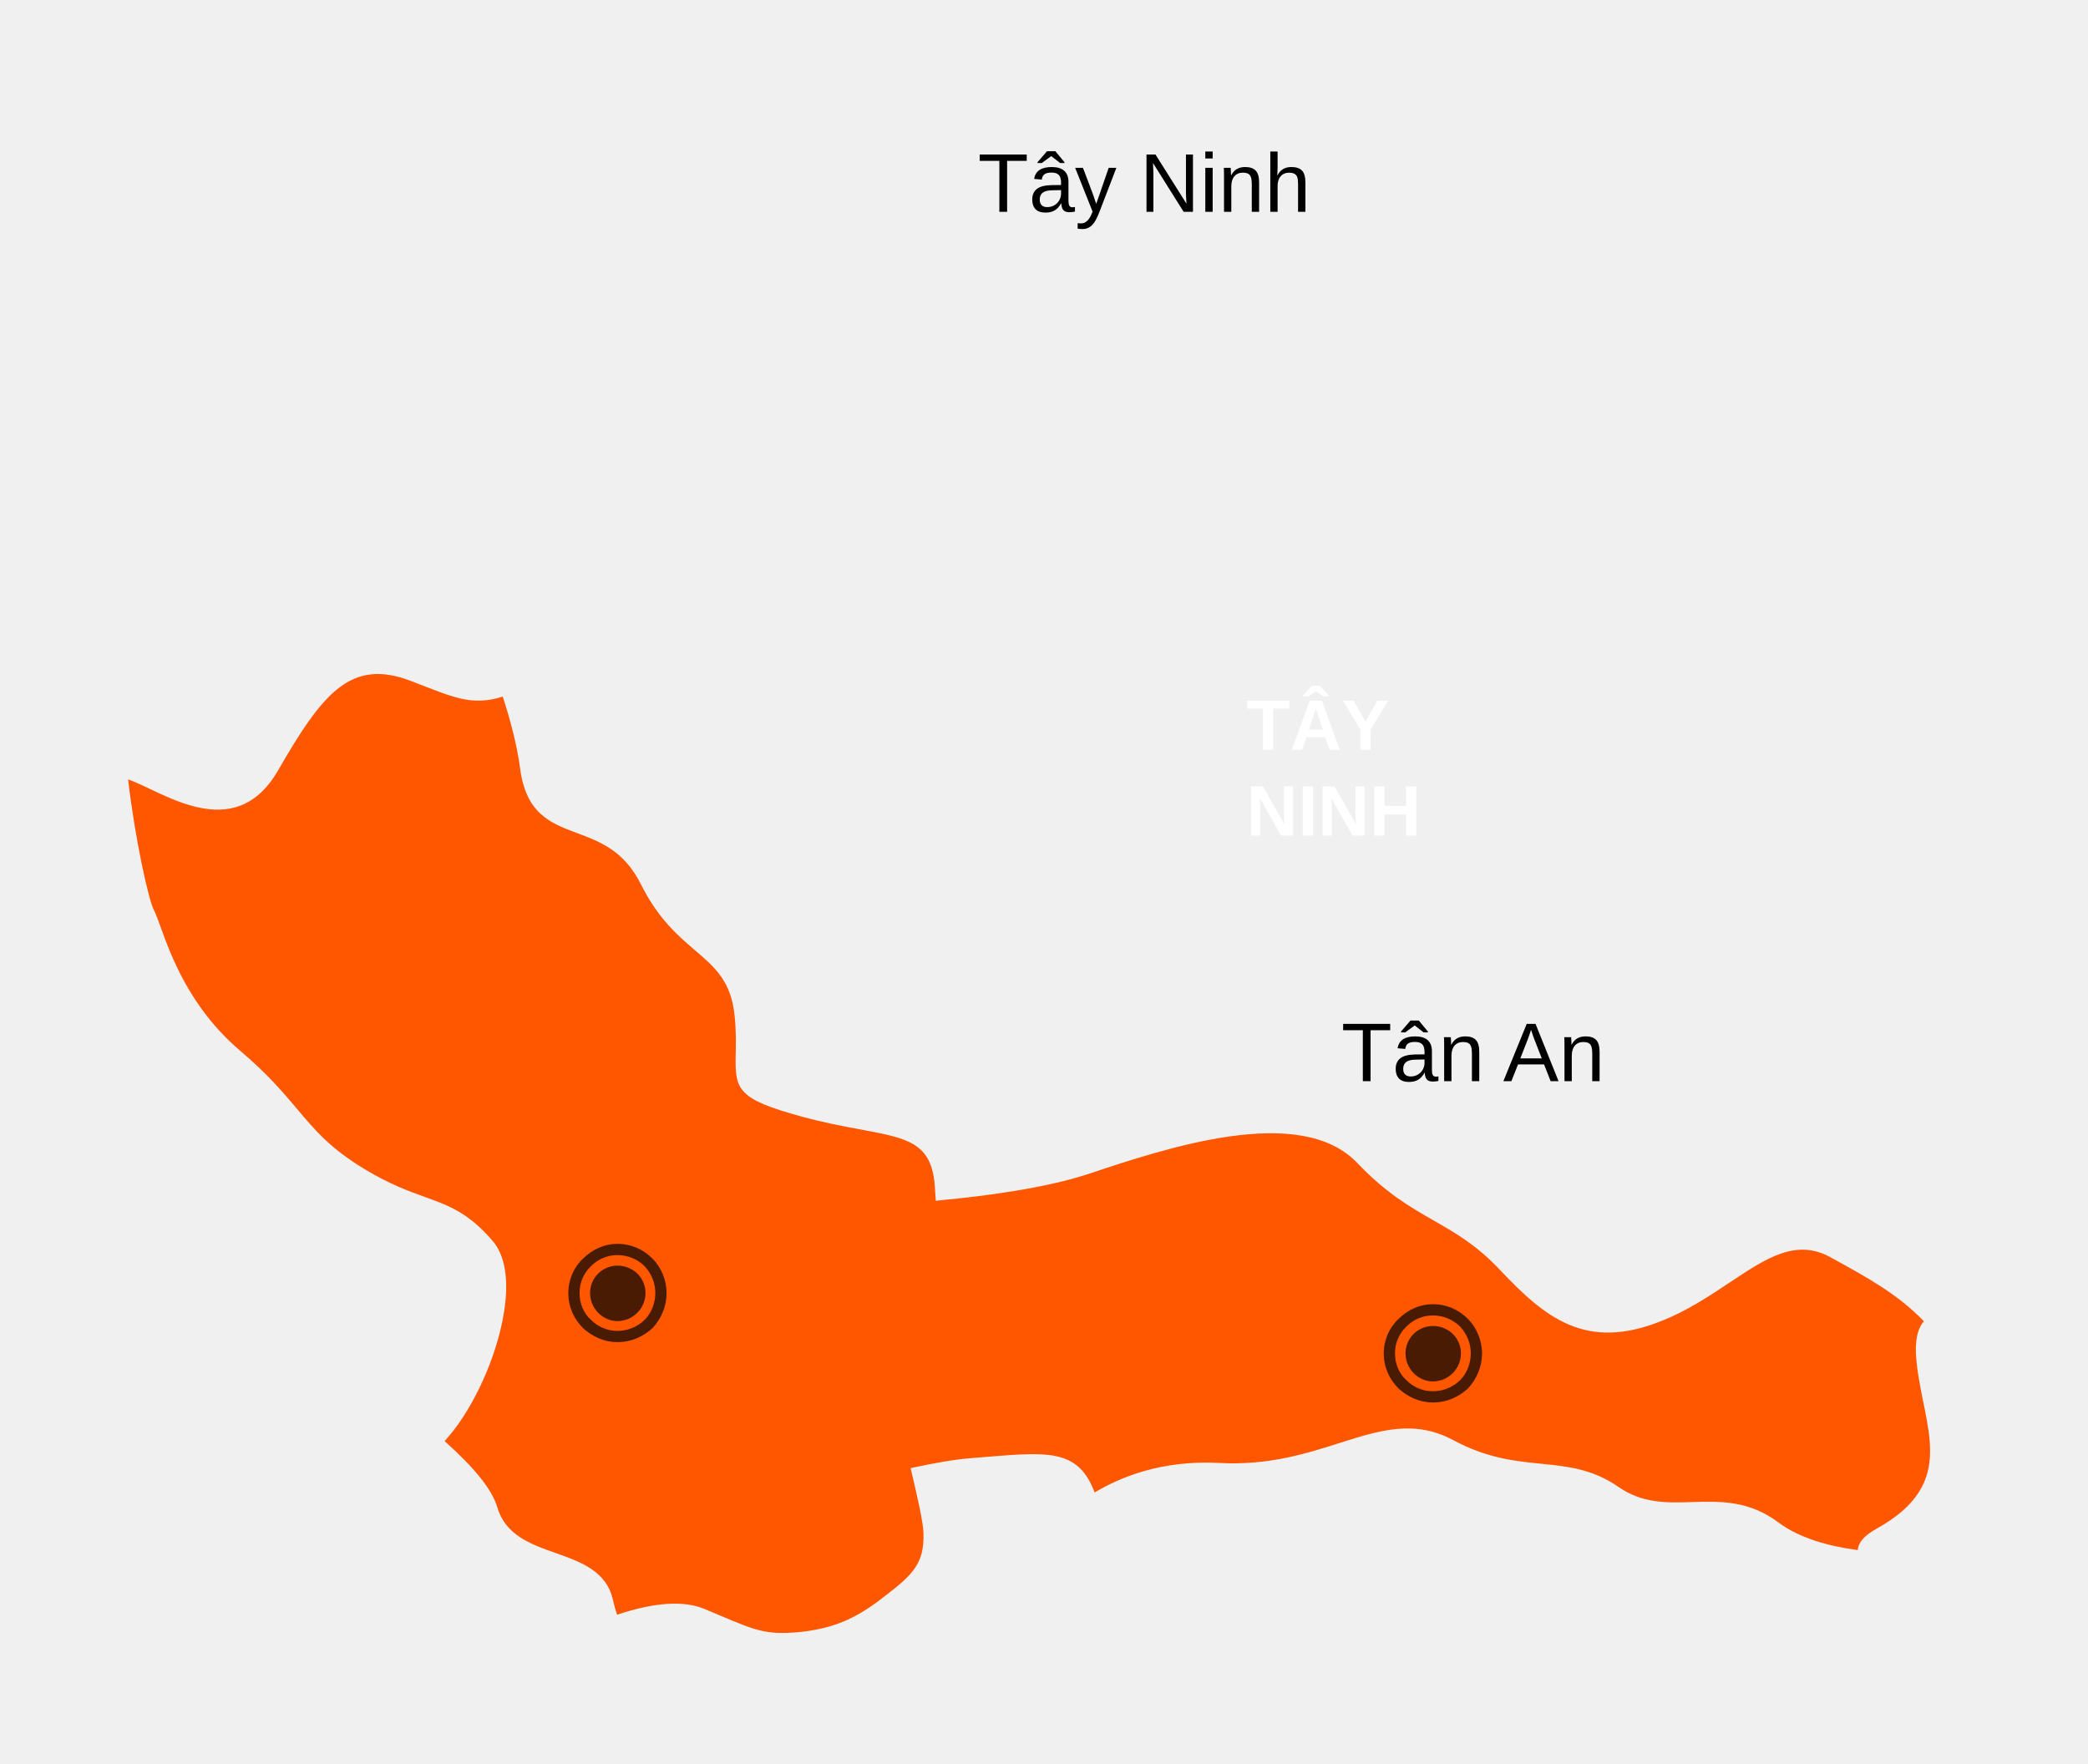
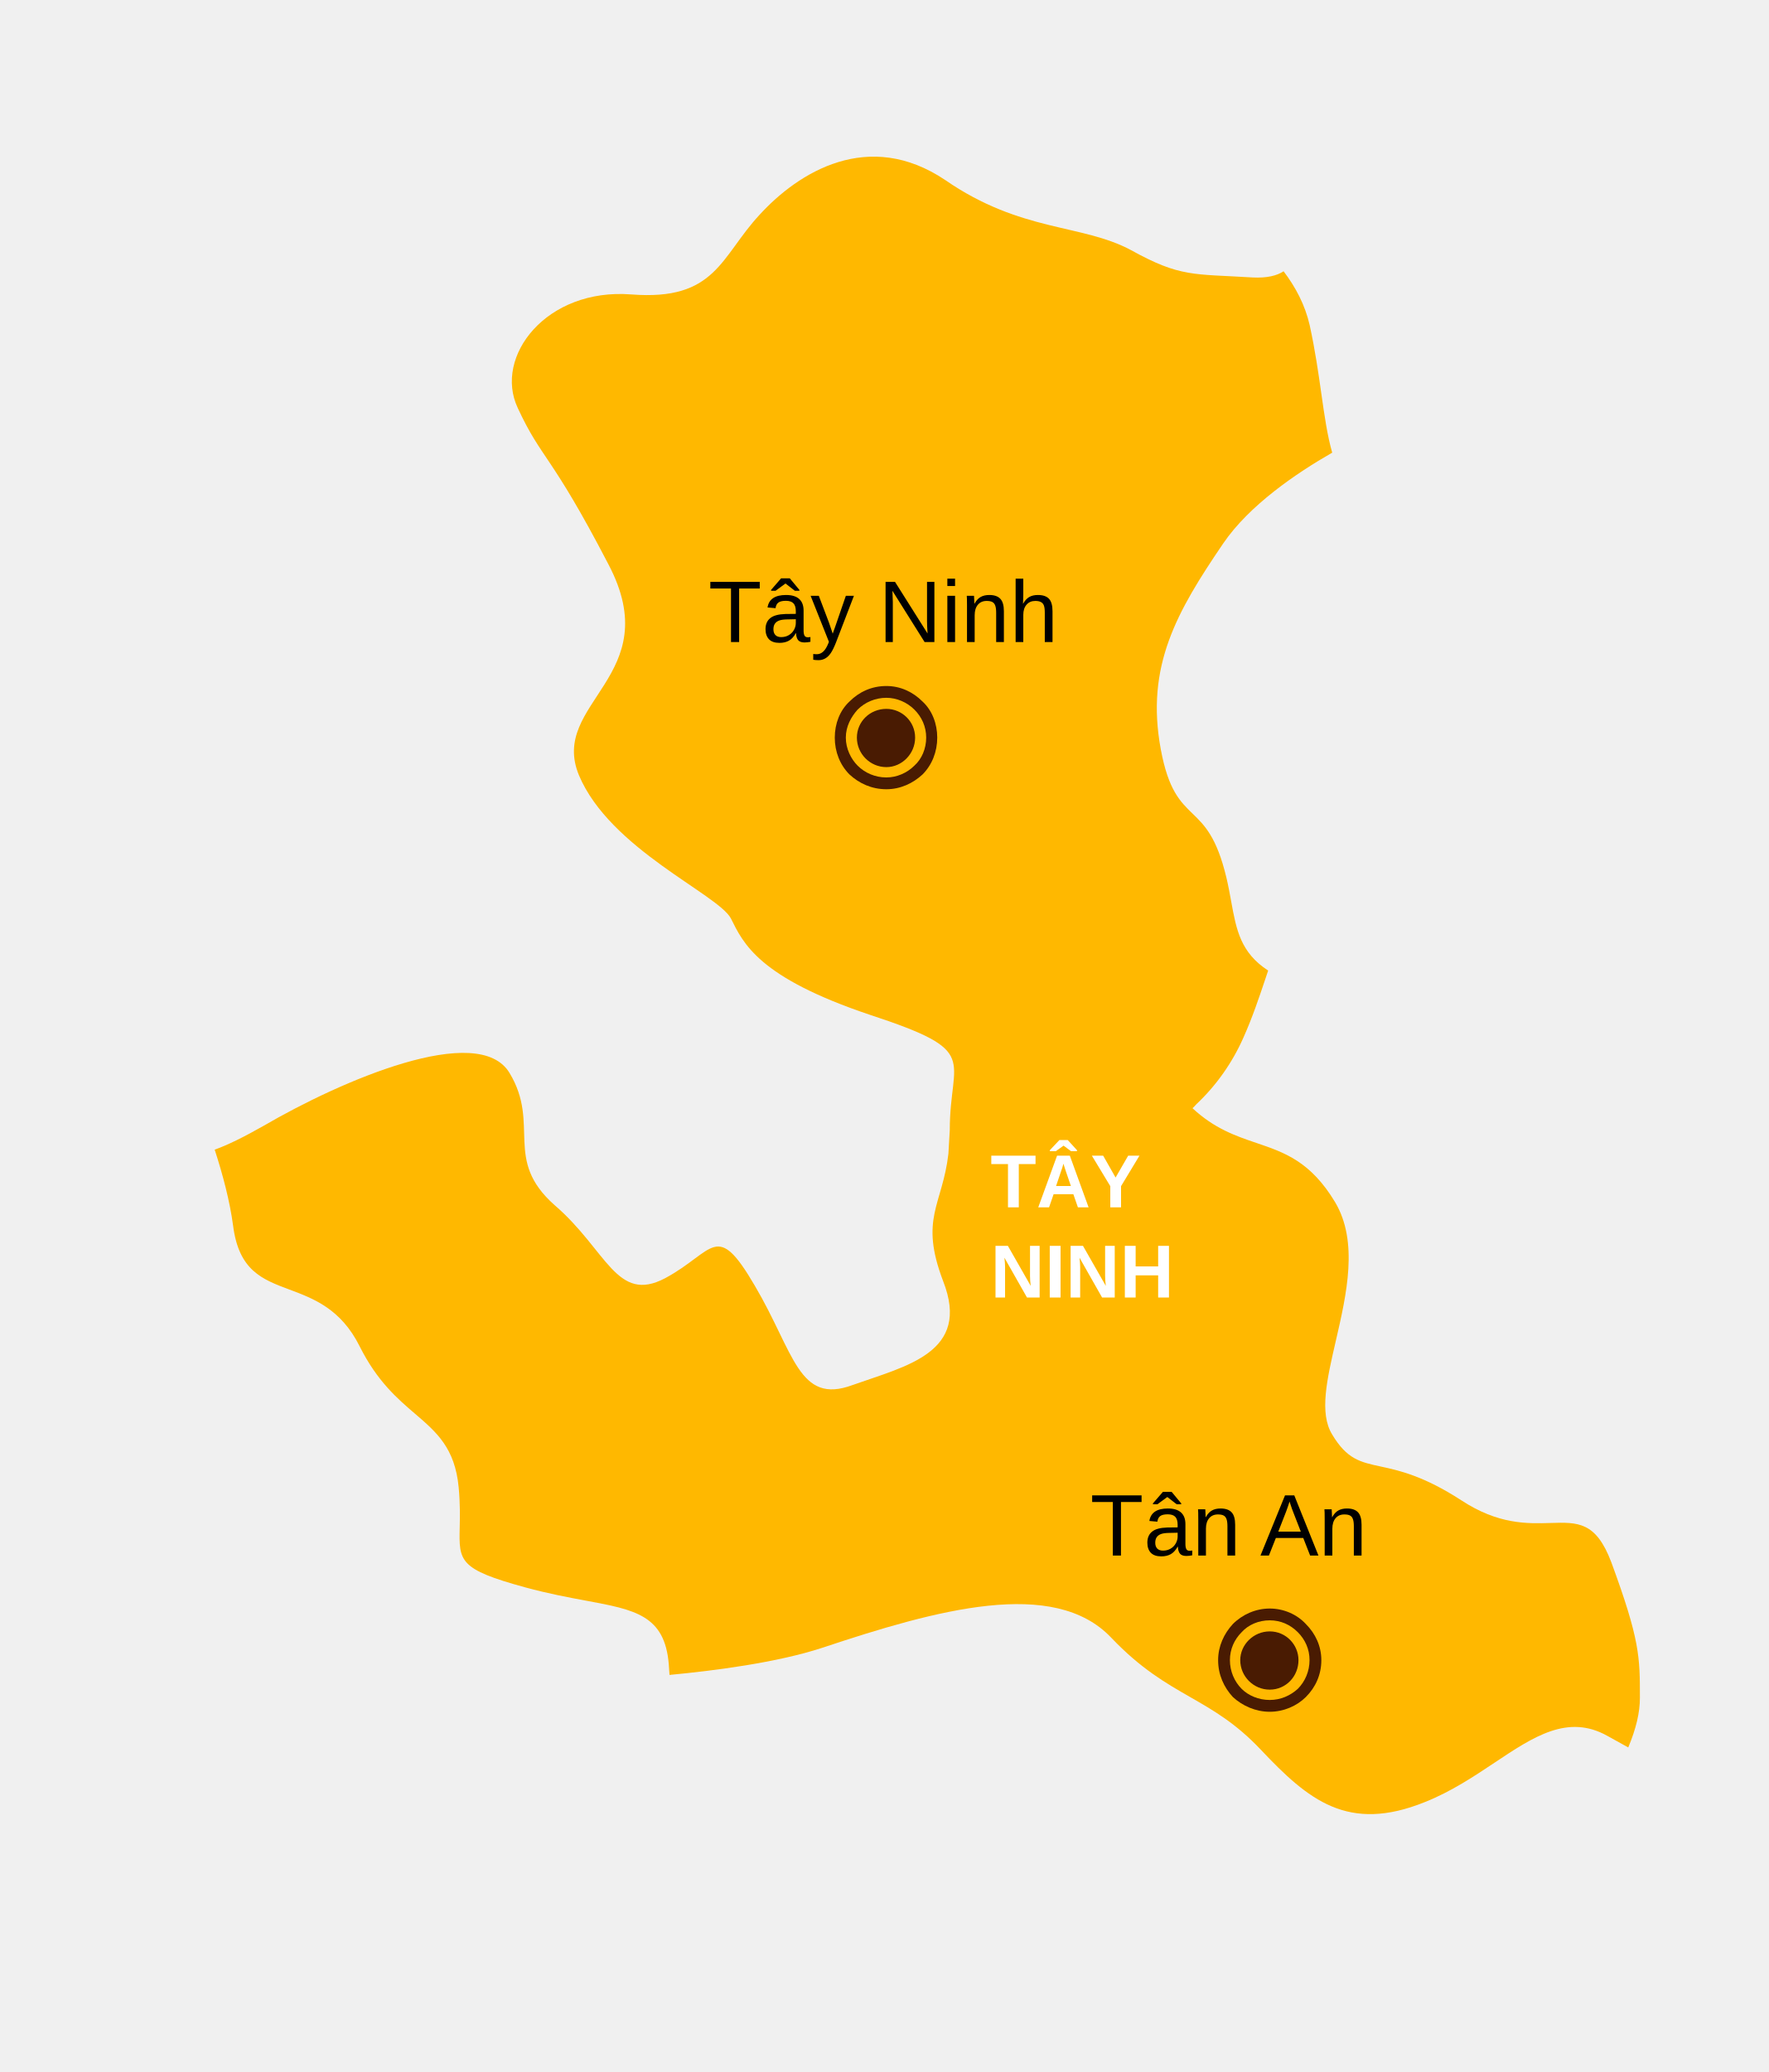
- <svg xmlns="http://www.w3.org/2000/svg" version="1.1" viewBox="931.662 4241.263 577.123 487.330" width="577.123" height="487.330">
+ <svg xmlns="http://www.w3.org/2000/svg" version="1.1" viewBox="1015.556 4130.928 465.271 545.003" width="465.271" height="545.003">
  <g id="tinh_21_tay_ninh" data-province="Tây Ninh">
-     <path d="M1461.354,4617.256 C1460.841,4611.842 1461.675,4608.433 1463.443,4606.453 C1456.119,4598.944 1448.394,4594.691 1437.717,4588.818 C1428.128,4583.476 1419.964,4588.920 1409.630,4595.806 C1404.207,4599.420 1398.061,4603.514 1391.027,4606.315 C1369.909,4614.842 1358.671,4605.399 1346.175,4592.168 C1339.759,4585.381 1334.022,4582.092 1327.948,4578.611 C1321.467,4574.897 1314.767,4571.056 1306.800,4562.688 C1291.094,4546.197 1254.303,4558.461 1232.321,4565.792 C1220.329,4569.714 1203.709,4571.866 1191.805,4572.984 C1191.280,4573.024 1190.787,4573.083 1190.313,4573.155 C1190.221,4571.698 1190.121,4570.249 1190.021,4568.816 C1189.064,4557.065 1182.524,4555.852 1169.495,4553.433 C1164.800,4552.562 1159.480,4551.574 1153.330,4549.897 C1135.419,4545.012 1134.789,4542.500 1135.006,4532.645 C1135.067,4529.914 1135.142,4526.513 1134.741,4522.283 C1133.818,4512.532 1129.403,4508.749 1123.815,4503.958 C1119.010,4499.839 1113.565,4495.173 1108.825,4485.693 C1104.169,4476.381 1097.563,4473.912 1091.175,4471.525 C1083.886,4468.800 1077.001,4466.229 1075.390,4453.447 C1074.552,4447.213 1072.768,4440.405 1070.623,4433.801 C1061.864,4436.528 1056.923,4433.958 1045.293,4429.495 C1028.612,4423.094 1020.853,4432.793 1008.439,4454.323 C996.345,4475.110 976.339,4459.818 967.066,4456.685 C968.996,4473.277 972.759,4490.128 974.185,4492.759 C974.722,4493.794 975.297,4495.384 976.024,4497.399 C978.842,4505.208 984.088,4519.742 997.871,4531.534 C1005.632,4538.102 1010.017,4543.310 1013.886,4547.904 C1018.771,4553.706 1022.989,4558.714 1032.490,4564.437 C1039.356,4568.571 1044.535,4570.443 1049.105,4572.095 C1055.797,4574.514 1061.082,4576.425 1067.779,4584.179 C1072.667,4589.839 1071.949,4599.490 1070.487,4606.590 C1067.907,4619.117 1061.352,4632.228 1054.544,4639.568 C1062.942,4647.087 1067.575,4652.880 1069.092,4657.766 C1071.330,4665.599 1078.404,4668.096 1085.244,4670.510 C1092.197,4672.964 1099.386,4675.501 1101.113,4683.631 C1101.465,4685.174 1101.834,4686.463 1102.221,4687.560 C1112.605,4684.089 1120.766,4683.562 1126.473,4686.007 C1128.127,4686.693 1129.621,4687.323 1130.982,4687.898 C1140.603,4691.959 1143.505,4693.188 1152.683,4692.351 C1163.359,4691.207 1169.371,4687.842 1176.726,4682.035 C1184.115,4676.352 1187.103,4673.237 1186.915,4665.183 C1186.915,4662.275 1185.166,4654.643 1183.350,4647.037 C1183.782,4646.947 1184.205,4646.859 1184.615,4646.774 C1189.346,4645.800 1194.709,4644.696 1200.408,4644.247 C1201.777,4644.139 1203.091,4644.032 1204.351,4643.929 C1221.626,4642.520 1229.745,4641.860 1234.219,4653.774 C1241.337,4649.491 1252.838,4644.807 1268.395,4645.603 C1282.115,4646.385 1292.642,4643.046 1301.926,4640.094 C1312.998,4636.578 1322.559,4633.540 1333.300,4639.291 C1342.738,4644.341 1350.357,4645.104 1357.725,4645.839 C1365.009,4646.568 1371.888,4647.256 1379.153,4652.332 C1385.738,4656.841 1392.369,4656.632 1399.392,4656.419 C1407.077,4656.179 1415.022,4655.935 1423.204,4662.044 C1429.104,4666.469 1437.308,4668.658 1445.138,4669.688 C1445.307,4667.674 1446.834,4665.730 1450.298,4663.810 C1473.380,4651.007 1463.100,4635.683 1461.354,4617.256 Z" fill="#ff5700" fill-rule="evenodd" data-source-drawing="115" />
-     <path d="M1335.275,4607.946 C1333.335,4606.007 1330.620,4604.842 1327.710,4604.842 C1324.801,4604.842 1322.279,4606.007 1320.340,4607.946 C1318.400,4609.885 1317.236,4612.407 1317.236,4615.317 C1317.236,4618.226 1318.400,4620.942 1320.340,4622.688 C1322.279,4624.627 1324.801,4625.792 1327.710,4625.792 C1330.620,4625.792 1333.335,4624.627 1335.275,4622.688 C1337.021,4620.942 1338.185,4618.226 1338.185,4615.317 C1338.185,4612.407 1337.021,4609.885 1335.275,4607.946 Z M1327.710,4601.739 C1331.590,4601.739 1334.887,4603.292 1337.409,4605.812 C1339.736,4608.140 1341.288,4611.631 1341.288,4615.317 C1341.288,4619.196 1339.736,4622.494 1337.409,4625.015 C1334.887,4627.343 1331.590,4628.896 1327.710,4628.896 C1324.025,4628.896 1320.727,4627.343 1318.206,4625.015 C1315.684,4622.494 1314.133,4619.196 1314.133,4615.317 C1314.133,4611.631 1315.684,4608.140 1318.206,4605.812 C1320.727,4603.292 1324.025,4601.739 1327.710,4601.739 Z M1327.710,4607.752 C1331.978,4607.752 1335.469,4611.050 1335.469,4615.317 C1335.469,4619.584 1331.978,4623.076 1327.710,4623.076 C1323.637,4623.076 1320.146,4619.584 1320.146,4615.317 C1320.146,4611.050 1323.637,4607.752 1327.710,4607.752 Z" fill="#491b02" fill-rule="evenodd" data-source-drawing="116" />
-     <path d="M1109.884,4591.265 C1107.944,4589.326 1105.229,4588.162 1102.319,4588.162 C1099.410,4588.162 1096.888,4589.326 1094.949,4591.265 C1093.009,4593.205 1091.845,4595.727 1091.845,4598.636 C1091.845,4601.544 1093.009,4604.261 1094.949,4606.007 C1096.888,4607.946 1099.410,4609.110 1102.319,4609.110 C1105.229,4609.110 1107.944,4607.946 1109.884,4606.007 C1111.630,4604.261 1112.794,4601.544 1112.794,4598.636 C1112.794,4595.727 1111.630,4593.205 1109.884,4591.265 Z M1102.319,4585.058 C1106.199,4585.058 1109.496,4586.610 1112.018,4589.132 C1114.345,4591.458 1115.897,4594.951 1115.897,4598.636 C1115.897,4602.515 1114.345,4605.812 1112.018,4608.333 C1109.496,4610.662 1106.199,4612.214 1102.319,4612.214 C1098.634,4612.214 1095.337,4610.662 1092.815,4608.333 C1090.293,4605.812 1088.742,4602.515 1088.742,4598.636 C1088.742,4594.951 1090.293,4591.458 1092.815,4589.132 C1095.337,4586.610 1098.634,4585.058 1102.319,4585.058 Z M1102.319,4591.071 C1106.587,4591.071 1110.078,4594.369 1110.078,4598.636 C1110.078,4602.903 1106.587,4606.395 1102.319,4606.395 C1098.246,4606.395 1094.755,4602.903 1094.755,4598.636 C1094.755,4594.369 1098.246,4591.071 1102.319,4591.071 Z" fill="#491b02" fill-rule="evenodd" data-source-drawing="117" />
+     <path d="M1439.507,4541.869 C1435.465,4531.157 1430.717,4531.297 1423.514,4531.521 C1417.382,4531.706 1409.750,4531.940 1400.035,4525.556 C1390.061,4519.090 1383.548,4517.686 1378.792,4516.662 C1373.461,4515.514 1369.939,4514.755 1366.054,4508.244 C1362.623,4502.646 1364.661,4493.818 1367.022,4483.597 C1369.840,4471.390 1373.034,4457.556 1366.828,4447.143 C1360.387,4436.407 1353.478,4434.059 1346.162,4431.575 C1340.708,4429.723 1335.077,4427.804 1329.312,4422.423 C1329.608,4422.157 1329.951,4421.810 1330.355,4421.345 C1335.543,4416.474 1339.821,4410.421 1342.734,4403.785 C1345.074,4398.546 1346.856,4393.240 1348.427,4388.559 C1348.695,4387.762 1348.956,4386.985 1349.216,4386.220 C1341.952,4381.487 1340.857,4375.554 1339.496,4368.075 C1339.131,4366.070 1338.754,4363.997 1338.231,4361.780 C1335.676,4351.091 1332.458,4347.971 1329.346,4344.954 C1326.058,4341.767 1322.952,4338.757 1320.959,4327.994 C1316.909,4306.121 1325.206,4291.777 1337.370,4273.899 C1344.225,4263.819 1356.622,4255.396 1366.067,4249.991 C1364.784,4245.524 1364.045,4240.352 1363.207,4234.469 C1362.448,4229.130 1361.586,4223.079 1360.146,4216.485 C1358.931,4211.132 1356.406,4206.399 1353.274,4202.285 C1351.508,4203.449 1348.891,4204.094 1345.167,4203.912 C1329.455,4202.941 1326.158,4203.912 1313.162,4196.735 C1300.167,4189.751 1284.261,4192.080 1264.282,4178.308 C1244.110,4164.729 1225.682,4176.174 1215.402,4187.424 C1205.122,4198.479 1203.958,4210.119 1181.652,4208.373 C1159.346,4206.627 1145.380,4224.666 1151.781,4238.244 C1158.182,4252.016 1160.315,4249.882 1175.639,4279.365 C1191.156,4308.848 1159.927,4315.637 1167.880,4334.840 C1176.027,4354.237 1204.346,4366.069 1207.838,4372.470 C1211.135,4379.064 1215.014,4387.987 1244.497,4397.878 C1273.981,4407.578 1265.446,4408.936 1265.446,4428.139 C1265.446,4428.466 1265.110,4433.808 1265.086,4434.409 C1263.506,4447.999 1257.396,4451.374 1263.700,4467.902 C1271.071,4486.717 1254.002,4490.208 1239.842,4495.251 C1225.682,4500.488 1224.519,4486.717 1214.238,4469.260 C1203.958,4451.609 1203.570,4460.144 1190.574,4467.125 C1177.773,4473.915 1175.251,4459.755 1161.479,4447.923 C1147.901,4435.896 1157.794,4426.781 1149.647,4413.203 C1141.501,4399.432 1105.035,4415.336 1085.056,4426.975 C1079.688,4430.020 1075.549,4432.068 1072.042,4433.326 C1074.216,4440.017 1076.025,4446.924 1076.877,4453.255 C1078.375,4465.141 1084.550,4467.449 1091.699,4470.121 C1098.049,4472.494 1105.246,4475.183 1110.167,4485.023 C1114.771,4494.231 1120.094,4498.794 1124.790,4502.820 C1130.404,4507.633 1135.253,4511.788 1136.234,4522.143 C1136.643,4526.459 1136.567,4529.908 1136.505,4532.679 C1136.309,4541.575 1136.262,4543.688 1153.724,4548.451 C1159.814,4550.112 1165.102,4551.094 1169.768,4551.959 C1182.675,4554.354 1190.465,4555.801 1191.516,4568.705 C1191.580,4569.625 1191.644,4570.555 1191.707,4571.487 C1203.532,4570.375 1220.007,4568.243 1231.850,4564.367 C1262.043,4554.303 1292.788,4545.802 1307.886,4561.653 C1315.702,4569.865 1322.306,4573.649 1328.693,4577.310 C1334.866,4580.848 1340.696,4584.189 1347.264,4591.139 C1359.769,4604.378 1370.189,4613.116 1390.469,4604.924 C1397.361,4602.181 1403.438,4598.132 1408.797,4594.559 C1419.133,4587.670 1428.059,4581.721 1438.443,4587.507 C1440.360,4588.561 1442.193,4589.570 1443.956,4590.562 C1446.016,4585.653 1447.025,4581.371 1447.025,4577.494 C1447.025,4566.750 1447.025,4562.305 1439.507,4541.869 Z" fill="#ffb800" fill-rule="evenodd" data-source-drawing="163" />
+     <path d="M1356.999,4560.230 C1355.059,4558.291 1352.538,4557.126 1349.628,4557.126 C1346.719,4557.126 1344.003,4558.291 1342.257,4560.230 C1340.318,4562.170 1339.154,4564.691 1339.154,4567.601 C1339.154,4570.510 1340.318,4573.227 1342.257,4575.166 C1344.003,4576.912 1346.719,4578.076 1349.628,4578.076 C1352.538,4578.076 1355.059,4576.912 1356.999,4575.166 C1358.939,4573.227 1360.102,4570.510 1360.102,4567.601 C1360.102,4564.691 1358.939,4562.170 1356.999,4560.230 Z M1349.628,4554.023 C1353.314,4554.023 1356.805,4555.575 1359.133,4558.097 C1361.654,4560.619 1363.206,4563.916 1363.206,4567.601 C1363.206,4571.480 1361.654,4574.778 1359.133,4577.299 C1356.805,4579.627 1353.314,4581.179 1349.628,4581.179 C1345.943,4581.179 1342.451,4579.627 1339.930,4577.299 C1337.602,4574.778 1336.050,4571.480 1336.050,4567.601 C1336.050,4563.916 1337.602,4560.619 1339.930,4558.097 C1342.451,4555.575 1345.943,4554.023 1349.628,4554.023 Z M1349.628,4560.037 C1353.895,4560.037 1357.193,4563.527 1357.193,4567.601 C1357.193,4571.869 1353.895,4575.359 1349.628,4575.359 C1345.361,4575.359 1341.870,4571.869 1341.870,4567.601 C1341.870,4563.527 1345.361,4560.037 1349.628,4560.037 Z" fill="#491b02" fill-rule="evenodd" data-source-drawing="164" />
+     <path d="M1256.136,4317.577 C1254.196,4315.637 1251.481,4314.473 1248.765,4314.473 C1245.856,4314.473 1243.140,4315.637 1241.201,4317.577 C1239.455,4319.516 1238.097,4322.038 1238.097,4324.947 C1238.097,4327.856 1239.455,4330.573 1241.201,4332.318 C1243.140,4334.258 1245.856,4335.422 1248.765,4335.422 C1251.481,4335.422 1254.196,4334.258 1256.136,4332.318 C1258.076,4330.573 1259.240,4327.856 1259.240,4324.947 C1259.240,4322.038 1258.076,4319.516 1256.136,4317.577 Z M1248.765,4311.370 C1252.451,4311.370 1255.748,4312.922 1258.270,4315.443 C1260.791,4317.771 1262.149,4321.262 1262.149,4324.947 C1262.149,4328.633 1260.791,4332.125 1258.270,4334.646 C1255.748,4336.974 1252.451,4338.525 1248.765,4338.525 C1244.886,4338.525 1241.588,4336.974 1239.067,4334.646 C1236.545,4332.125 1235.188,4328.633 1235.188,4324.947 C1235.188,4321.262 1236.545,4317.771 1239.067,4315.443 C1241.588,4312.922 1244.886,4311.370 1248.765,4311.370 Z M1248.765,4317.383 C1252.839,4317.383 1256.330,4320.680 1256.330,4324.947 C1256.330,4329.215 1252.839,4332.706 1248.765,4332.706 C1244.498,4332.706 1241.007,4329.215 1241.007,4324.947 C1241.007,4320.680 1244.498,4317.383 1248.765,4317.383 Z" fill="#491b02" fill-rule="evenodd" data-source-drawing="165" />
    <text x="1302.396" y="4540.087" font-size="23.000" font-family="Arimo, Arial" fill="#000000" data-text-index="105">Tân An</text>
    <text x="1201.932" y="4299.806" font-size="23.000" font-family="Arimo, Arial" fill="#000000" data-text-index="106">Tây Ninh</text>
    <text x="1276.154" y="4448.505" font-size="19.759" font-family="Arimo, Arial" font-weight="700" fill="#ffffff" data-text-index="107">TÂY </text>
    <text x="1276.154" y="4472.215" font-size="19.759" font-family="Arimo, Arial" font-weight="700" fill="#ffffff" data-text-index="108">NINH</text>
  </g>
</svg>
